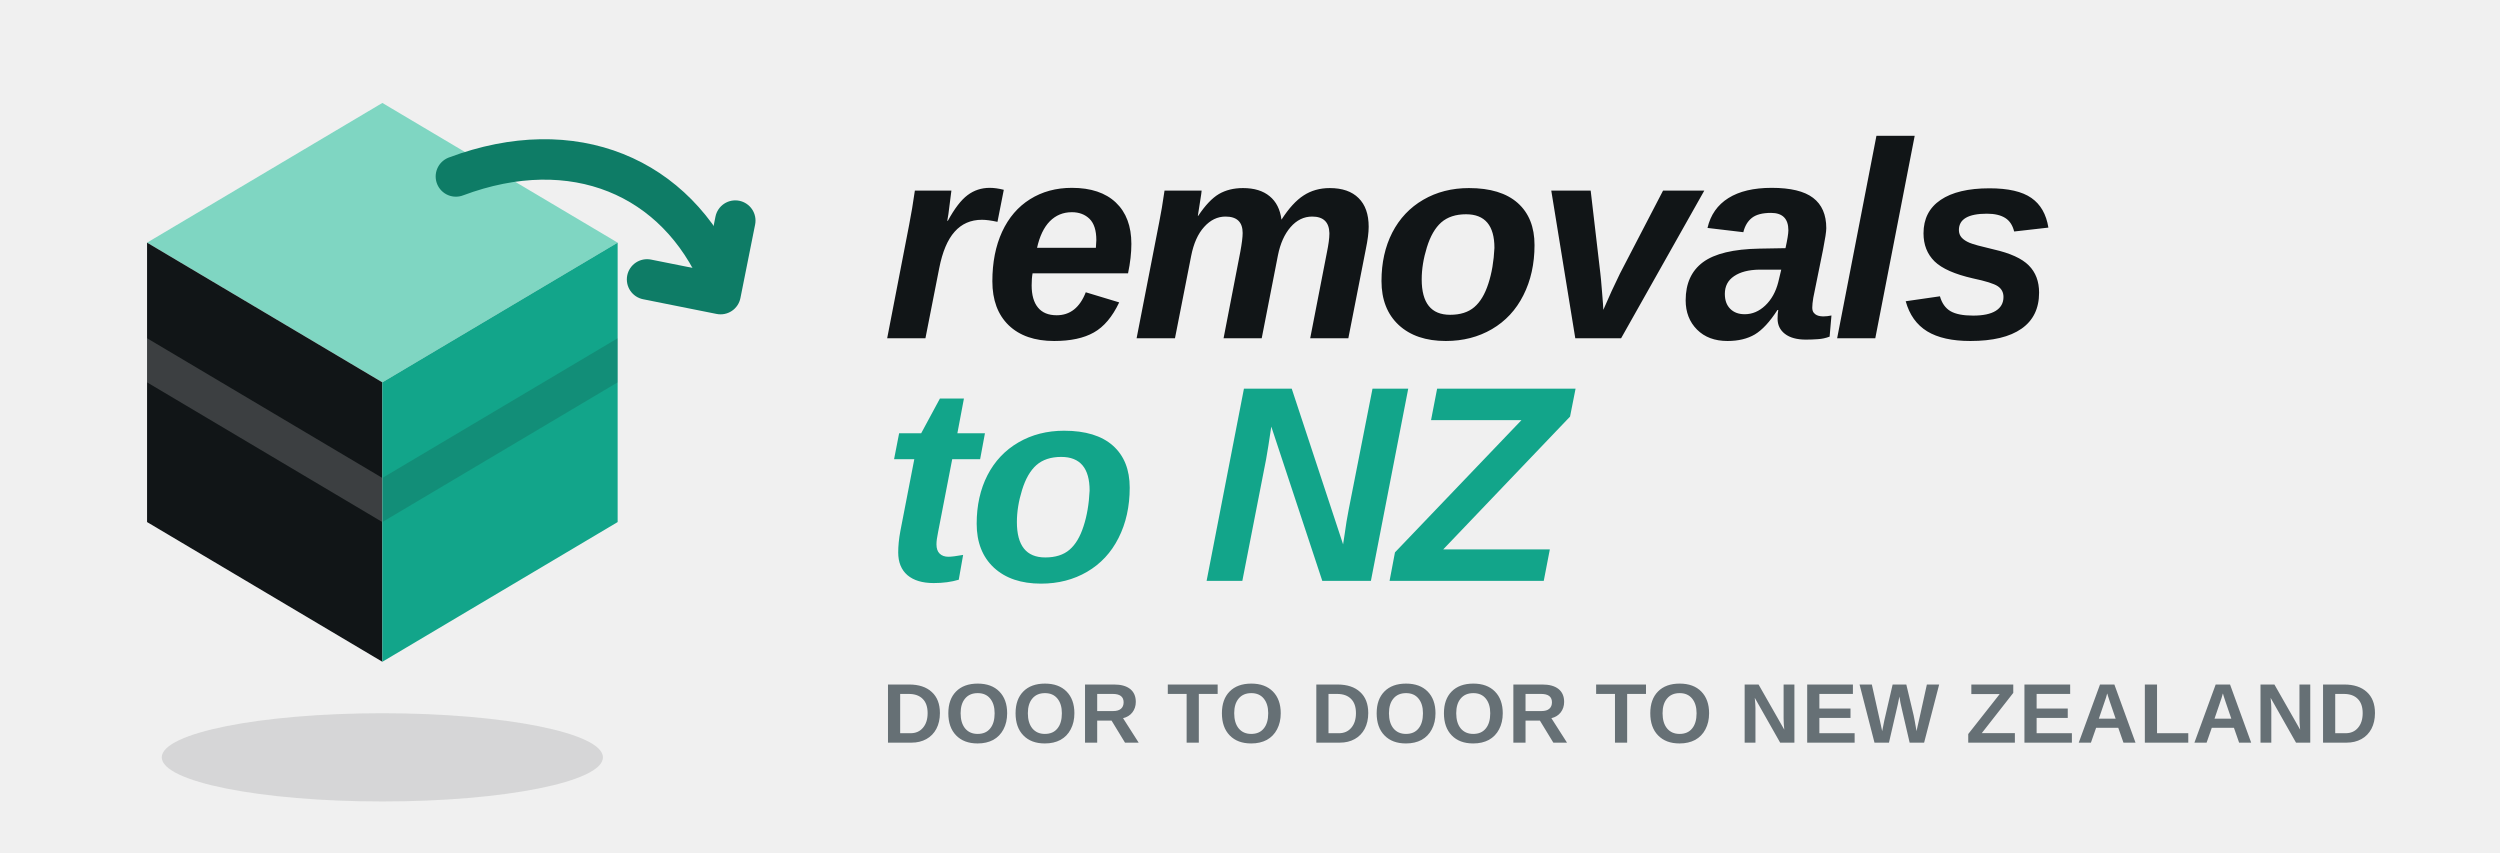
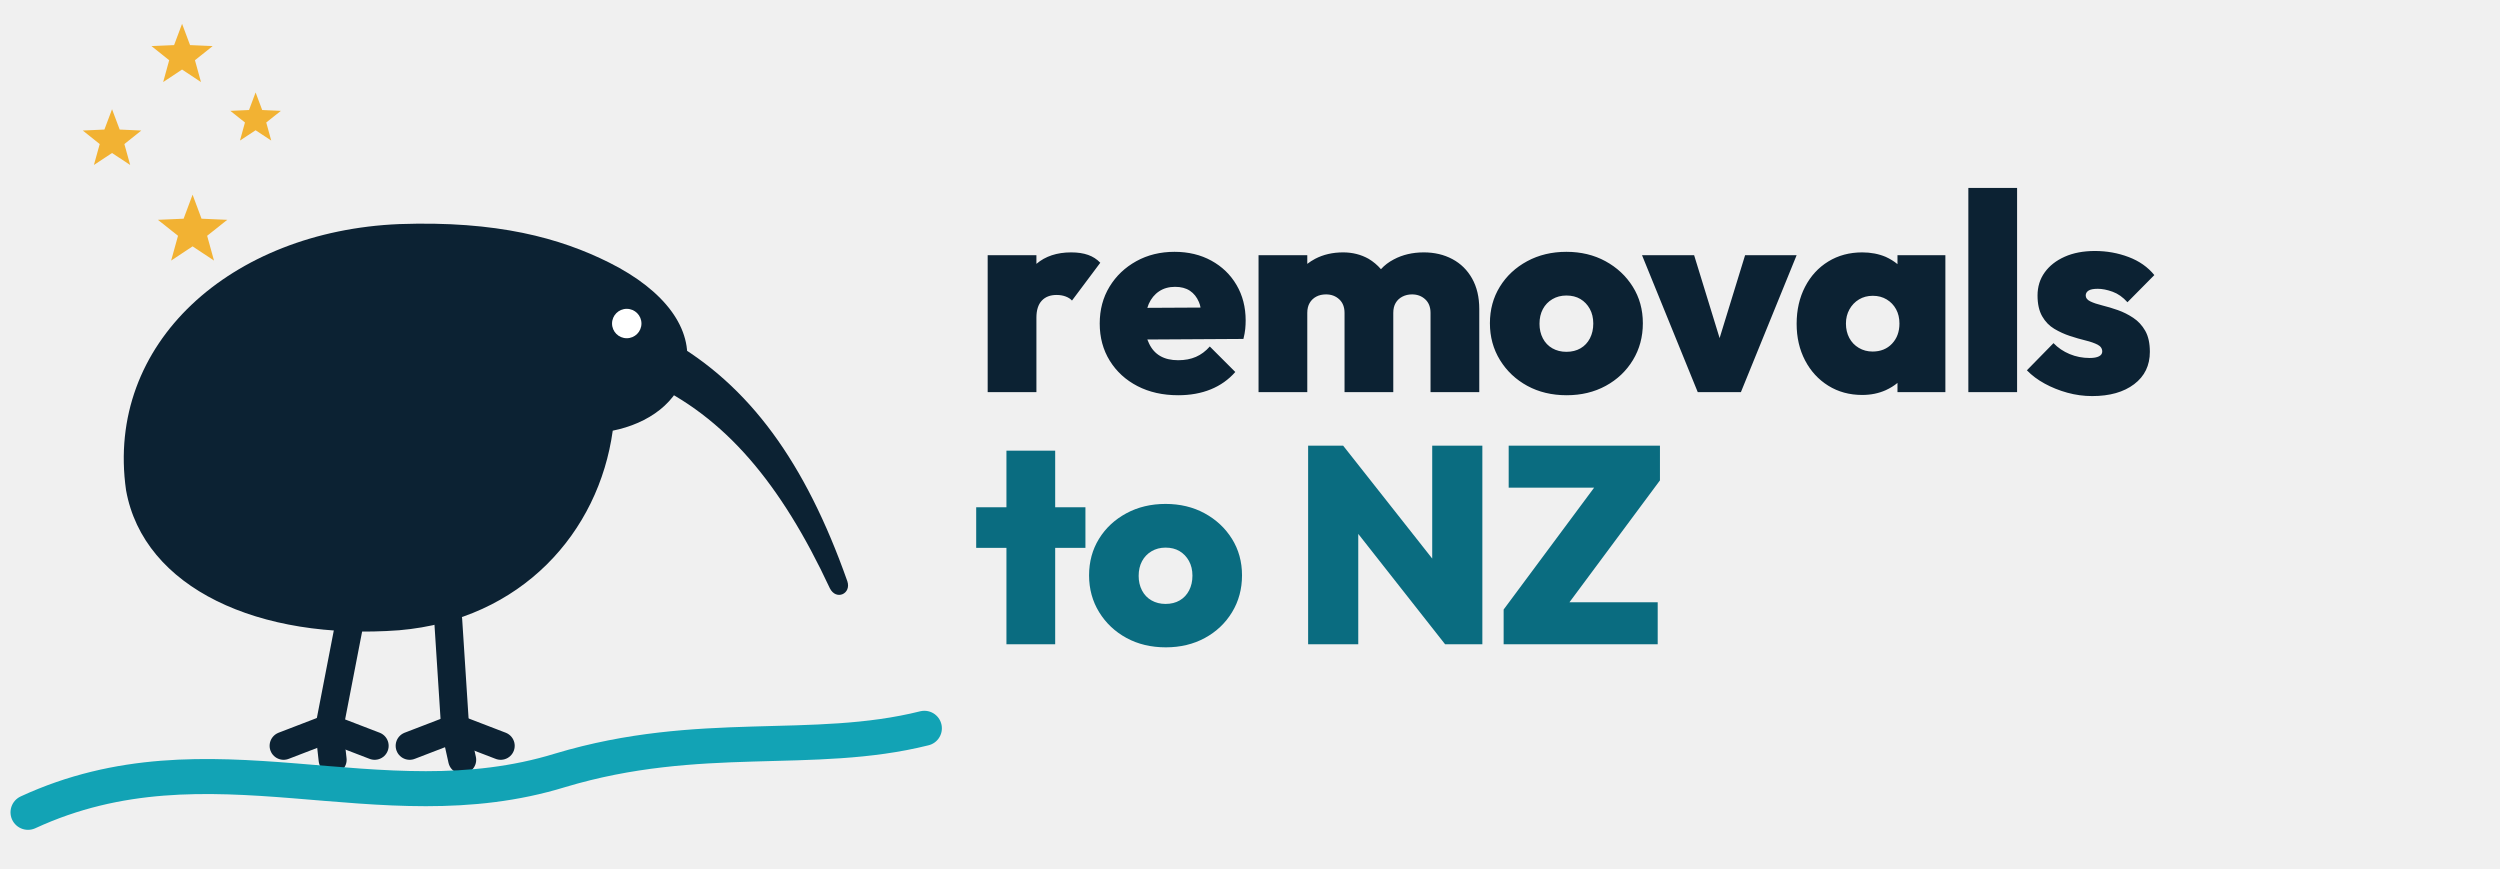
- <svg xmlns="http://www.w3.org/2000/svg" viewBox="0 0 340 116" role="img" aria-labelledby="rtnz-lockup-title" width="340" height="116">
-   <ellipse cx="52" cy="103" rx="30" ry="6" fill="#111517" opacity=".12" />
-   <path d="M52 14 84 33 52 52 20 33Z" fill="#7FD6C2" />
-   <path d="M20 33 52 52v38L20 71Z" fill="#111517" />
-   <path d="M52 52 84 33v38L52 90Z" fill="#12A58A" />
-   <path d="M20 46 52 65v6L20 52Z" fill="#FFFFFF" opacity=".18" />
-   <path d="M84 46 52 65v6l32-19Z" fill="#111517" opacity=".16" />
-   <path d="M62 24c16-6 30 0 36 14" fill="none" stroke="#0E7C66" stroke-width="5.5" stroke-linecap="round" />
-   <path d="M88 38l10 2 2-10" fill="none" stroke="#0E7C66" stroke-width="5.5" stroke-linecap="round" stroke-linejoin="round" />
-   <g font-family="'Trebuchet MS','Helvetica Neue',Arial,sans-serif" font-style="italic" font-weight="700">
-     <text x="120" y="46" font-size="38" letter-spacing="-1" fill="#111517">removals</text>
-     <text x="120" y="79" font-size="38" letter-spacing="-1" fill="#12A58A">to NZ</text>
+ <svg xmlns="http://www.w3.org/2000/svg" viewBox="0 0 357 124" width="357" height="124" role="img" aria-labelledby="rtnz-lockup">
+   <g transform="translate(0 0) scale(1)">
+     <path d="M26.00,3.40L27.14,6.44L30.37,6.58L27.84,8.60L28.70,11.72L26.00,9.93L23.30,11.72L24.16,8.60L21.63,6.58L24.86,6.44Z M27.50,27.80L28.78,31.23L32.45,31.39L29.58,33.67L30.56,37.21L27.50,35.18L24.44,37.21L25.42,33.67L22.55,31.39L26.22,31.23Z M16.00,15.60L17.09,18.50L20.18,18.64L17.76,20.57L18.59,23.56L16.00,21.85L13.41,23.56L14.24,20.57L11.82,18.64L14.91,18.50Z M36.50,13.20L37.44,15.71L40.11,15.83L38.02,17.49L38.73,20.07L36.50,18.60L34.27,20.07L34.98,17.49L32.89,15.83L35.56,15.71Z" fill="#F2B233" />
+     <g transform="translate(0 0) scale(1.0)">
+       <path d="M18 70 C15 49 33 33 57 32 C71 31.5 80 34 87 37.5 C95 41.5 99 47 98 52.5 C97 57.5 92.5 60.5 87.5 61.5 C85.5 76 74.5 88.5 57 90 C37 91.5 20.5 84 18 70 Z M95.5 48.5 C107 55 115 66 121 83 C121.6 84.8 119.4 85.8 118.5 84 C111.5 69 103.5 59.5 92.5 54.5 Z" fill="#0C2233" />
+       <g fill="none" stroke="#0C2233" stroke-width="4" stroke-linecap="round" stroke-linejoin="round">
+         <path d="M50 88.5 L47 104" />
+         <path d="M47 104 L40.5 106.5" />
+         <path d="M47 104 L47.5 108.5" />
+         <path d="M47 104 L53.5 106.5" />
+         <path d="M64 88.5 L65 104" />
+         <path d="M65 104 L58.5 106.5" />
+         <path d="M65 104 L66 108.5" />
+         <path d="M65 104 L71.5 106.5" />
+       </g>
+       <circle cx="89.5" cy="46.2" r="2.1" fill="#FFFFFF" />
+     </g>
+     <path transform="translate(0 0) scale(1.0)" d="M4 116 C30 104 54 118 80 110 C100 104 116 108 132 104" fill="none" stroke="#12A3B5" stroke-width="5" stroke-linecap="round" />
  </g>
-   <text x="120" y="101" font-size="11.5" letter-spacing=".2" textLength="212" lengthAdjust="spacingAndGlyphs" fill="#667075" font-family="'Trebuchet MS','Helvetica Neue',Arial,sans-serif" font-weight="700">DOOR TO DOOR TO NEW ZEALAND</text>
+   <path d="M141.04 56.0V36.44H148.0V37.68Q149.92 36.04 152.96 36.04Q154.36 36.04 155.38 36.4Q156.4 36.76 157.12 37.52L153.08 42.92Q152.76 42.56 152.18 42.34Q151.6 42.12 150.88 42.12Q149.52 42.12 148.76 42.94Q148.0 43.76 148.0 45.36V56.0ZM168.24 56.44Q164.96 56.44 162.44 55.14Q159.92 53.84 158.48 51.52Q157.04 49.2 157.04 46.2Q157.04 43.24 158.44 40.94Q159.84 38.64 162.26 37.3Q164.68 35.96 167.72 35.96Q170.68 35.96 172.98 37.22Q175.28 38.48 176.58 40.7Q177.88 42.92 177.88 45.76Q177.88 46.36 177.82 46.98Q177.76 47.6 177.56 48.4L163.84 48.48Q163.96 48.76 164.08 49.04Q164.64 50.24 165.68 50.84Q166.72 51.44 168.24 51.44Q169.68 51.44 170.78 50.96Q171.88 50.48 172.76 49.48L176.4 53.12Q174.96 54.76 172.9 55.6Q170.84 56.44 168.24 56.44ZM163.84 43.96 171.44 43.92Q171.36 43.48 171.2 43.12Q170.76 42.08 169.92 41.52Q169.08 40.96 167.8 40.96Q166.48 40.96 165.52 41.6Q164.56 42.24 164.04 43.4Q163.92 43.68 163.84 43.96ZM179.72 56.0V36.44H186.68V37.68Q187.2 37.28 187.8 36.96Q189.56 36.04 191.8 36.04Q193.8 36.04 195.44 36.96Q196.44 37.56 197.2 38.44Q197.96 37.6 199.04 37.04Q200.92 36.04 203.32 36.04Q205.6 36.04 207.4 37.0Q209.2 37.96 210.22 39.78Q211.24 41.6 211.24 44.12V56.0H204.28V44.68Q204.28 43.44 203.52 42.74Q202.76 42.04 201.64 42.04Q200.88 42.04 200.26 42.36Q199.64 42.68 199.3 43.26Q198.96 43.84 198.96 44.68V56.0H192.0V44.68Q192.0 43.44 191.24 42.74Q190.48 42.04 189.36 42.04Q188.56 42.04 187.96 42.36Q187.36 42.68 187.02 43.26Q186.68 43.84 186.68 44.68V56.0ZM223.72 56.44Q220.56 56.44 218.1 55.1Q215.64 53.76 214.2 51.42Q212.76 49.08 212.76 46.16Q212.76 43.24 214.18 40.94Q215.6 38.64 218.08 37.3Q220.56 35.96 223.68 35.96Q226.8 35.96 229.26 37.3Q231.72 38.64 233.16 40.94Q234.6 43.24 234.6 46.16Q234.6 49.08 233.18 51.42Q231.76 53.76 229.3 55.1Q226.84 56.44 223.72 56.44ZM223.68 50.24Q224.84 50.24 225.7 49.74Q226.56 49.24 227.04 48.32Q227.52 47.4 227.52 46.2Q227.52 45.0 227.02 44.1Q226.52 43.2 225.68 42.7Q224.84 42.2 223.68 42.2Q222.56 42.2 221.68 42.72Q220.8 43.24 220.32 44.14Q219.84 45.04 219.84 46.24Q219.84 47.4 220.32 48.32Q220.8 49.24 221.68 49.74Q222.56 50.24 223.68 50.24ZM242.44 56.0 234.48 36.44H241.92L245.56 48.28L249.2 36.44H256.56L248.6 56.0ZM265.92 56.4Q263.2 56.4 261.08 55.08Q258.96 53.76 257.76 51.46Q256.56 49.16 256.56 46.24Q256.56 43.28 257.76 40.96Q258.96 38.64 261.08 37.34Q263.2 36.04 265.92 36.04Q267.76 36.04 269.28 36.68Q270.24 37.12 270.96 37.72V36.44H277.8V56.0H270.96V54.68Q270.24 55.28 269.28 55.72Q267.76 56.4 265.92 56.4ZM267.4 50.2Q269.12 50.2 270.18 49.08Q271.24 47.96 271.24 46.2Q271.24 45.04 270.76 44.16Q270.28 43.28 269.42 42.76Q268.56 42.24 267.44 42.24Q266.32 42.24 265.46 42.76Q264.6 43.28 264.1 44.18Q263.6 45.08 263.6 46.2Q263.6 47.36 264.08 48.26Q264.56 49.16 265.44 49.68Q266.32 50.2 267.4 50.2ZM281.08 56.0V26.84H288.04V56.0ZM298.76 56.56Q296.96 56.56 295.22 56.08Q293.48 55.6 291.98 54.78Q290.48 53.96 289.44 52.88L293.24 49.0Q294.2 50.0 295.54 50.56Q296.88 51.12 298.4 51.12Q299.28 51.12 299.74 50.88Q300.2 50.64 300.2 50.2Q300.2 49.56 299.54 49.22Q298.88 48.88 297.82 48.62Q296.76 48.36 295.6 47.98Q294.44 47.6 293.36 46.96Q292.28 46.32 291.62 45.16Q290.96 44.0 290.96 42.2Q290.96 40.32 291.98 38.9Q293 37.48 294.84 36.66Q296.68 35.84 299.16 35.84Q301.68 35.84 303.96 36.7Q306.24 37.56 307.64 39.28L303.8 43.16Q302.84 42.08 301.68 41.66Q300.52 41.24 299.56 41.24Q298.64 41.24 298.24 41.5Q297.84 41.76 297.84 42.2Q297.84 42.72 298.5 43.04Q299.16 43.36 300.22 43.62Q301.28 43.88 302.42 44.28Q303.56 44.68 304.62 45.38Q305.68 46.08 306.34 47.24Q307.0 48.4 307.0 50.24Q307.0 53.16 304.76 54.86Q302.52 56.56 298.76 56.56Z" fill="#0C2233" />
+   <path d="M143.72 92.0V78.24H139.4V72.44H143.72V64.36H150.68V72.44H155.0V78.24H150.68V92.0ZM166.48 92.44Q163.32 92.44 160.86 91.1Q158.4 89.76 156.96 87.42Q155.52 85.08 155.52 82.16Q155.52 79.24 156.94 76.94Q158.36 74.64 160.84 73.3Q163.32 71.96 166.44 71.96Q169.56 71.96 172.02 73.3Q174.48 74.64 175.92 76.94Q177.36 79.24 177.36 82.16Q177.36 85.08 175.94 87.42Q174.52 89.76 172.06 91.1Q169.6 92.44 166.48 92.44ZM166.44 86.24Q167.6 86.24 168.46 85.74Q169.32 85.24 169.8 84.32Q170.28 83.4 170.28 82.2Q170.28 81.0 169.78 80.1Q169.28 79.2 168.44 78.7Q167.6 78.2 166.44 78.2Q165.32 78.2 164.44 78.72Q163.56 79.24 163.08 80.14Q162.6 81.04 162.6 82.24Q162.6 83.4 163.08 84.32Q163.56 85.24 164.44 85.74Q165.32 86.24 166.44 86.24ZM186.8 92.0V63.64H191.8L204.52 79.76V63.64H211.68V92.0H206.36L193.96 76.24V92.0ZM214.72 92.0V87.04L227.64 69.64H215.44V63.64H237.04V68.6L224.12 86.0H236.72V92.0Z" fill="#0A6C80" />
</svg>
